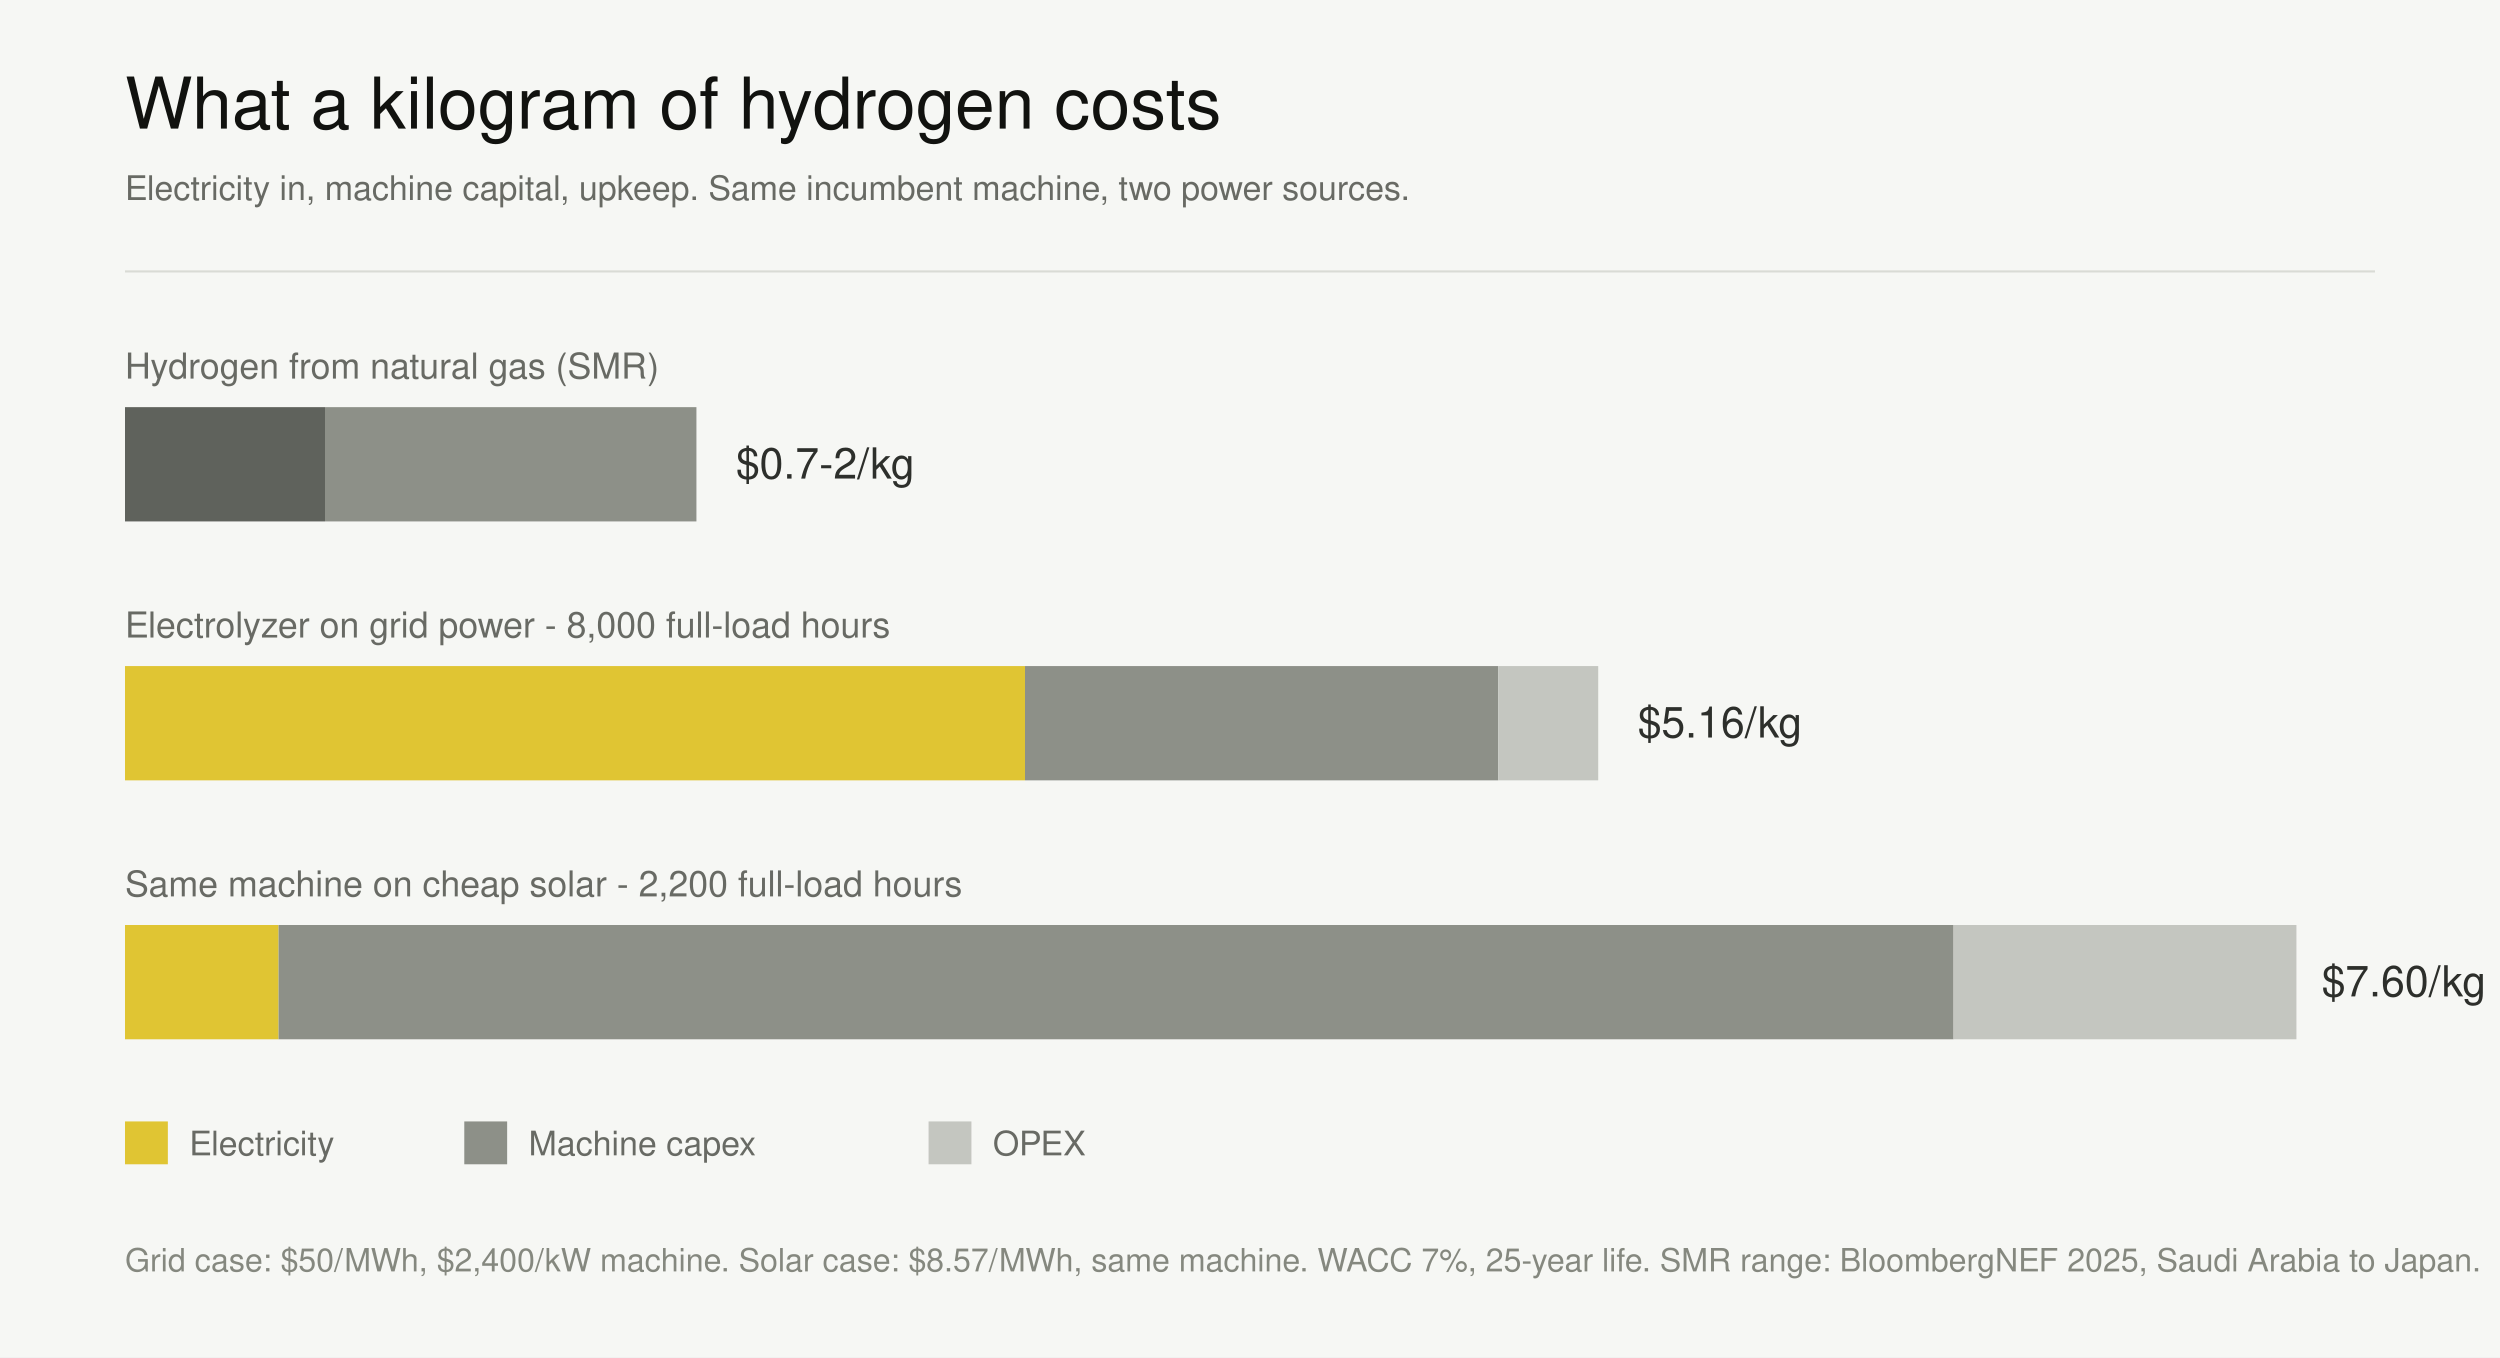
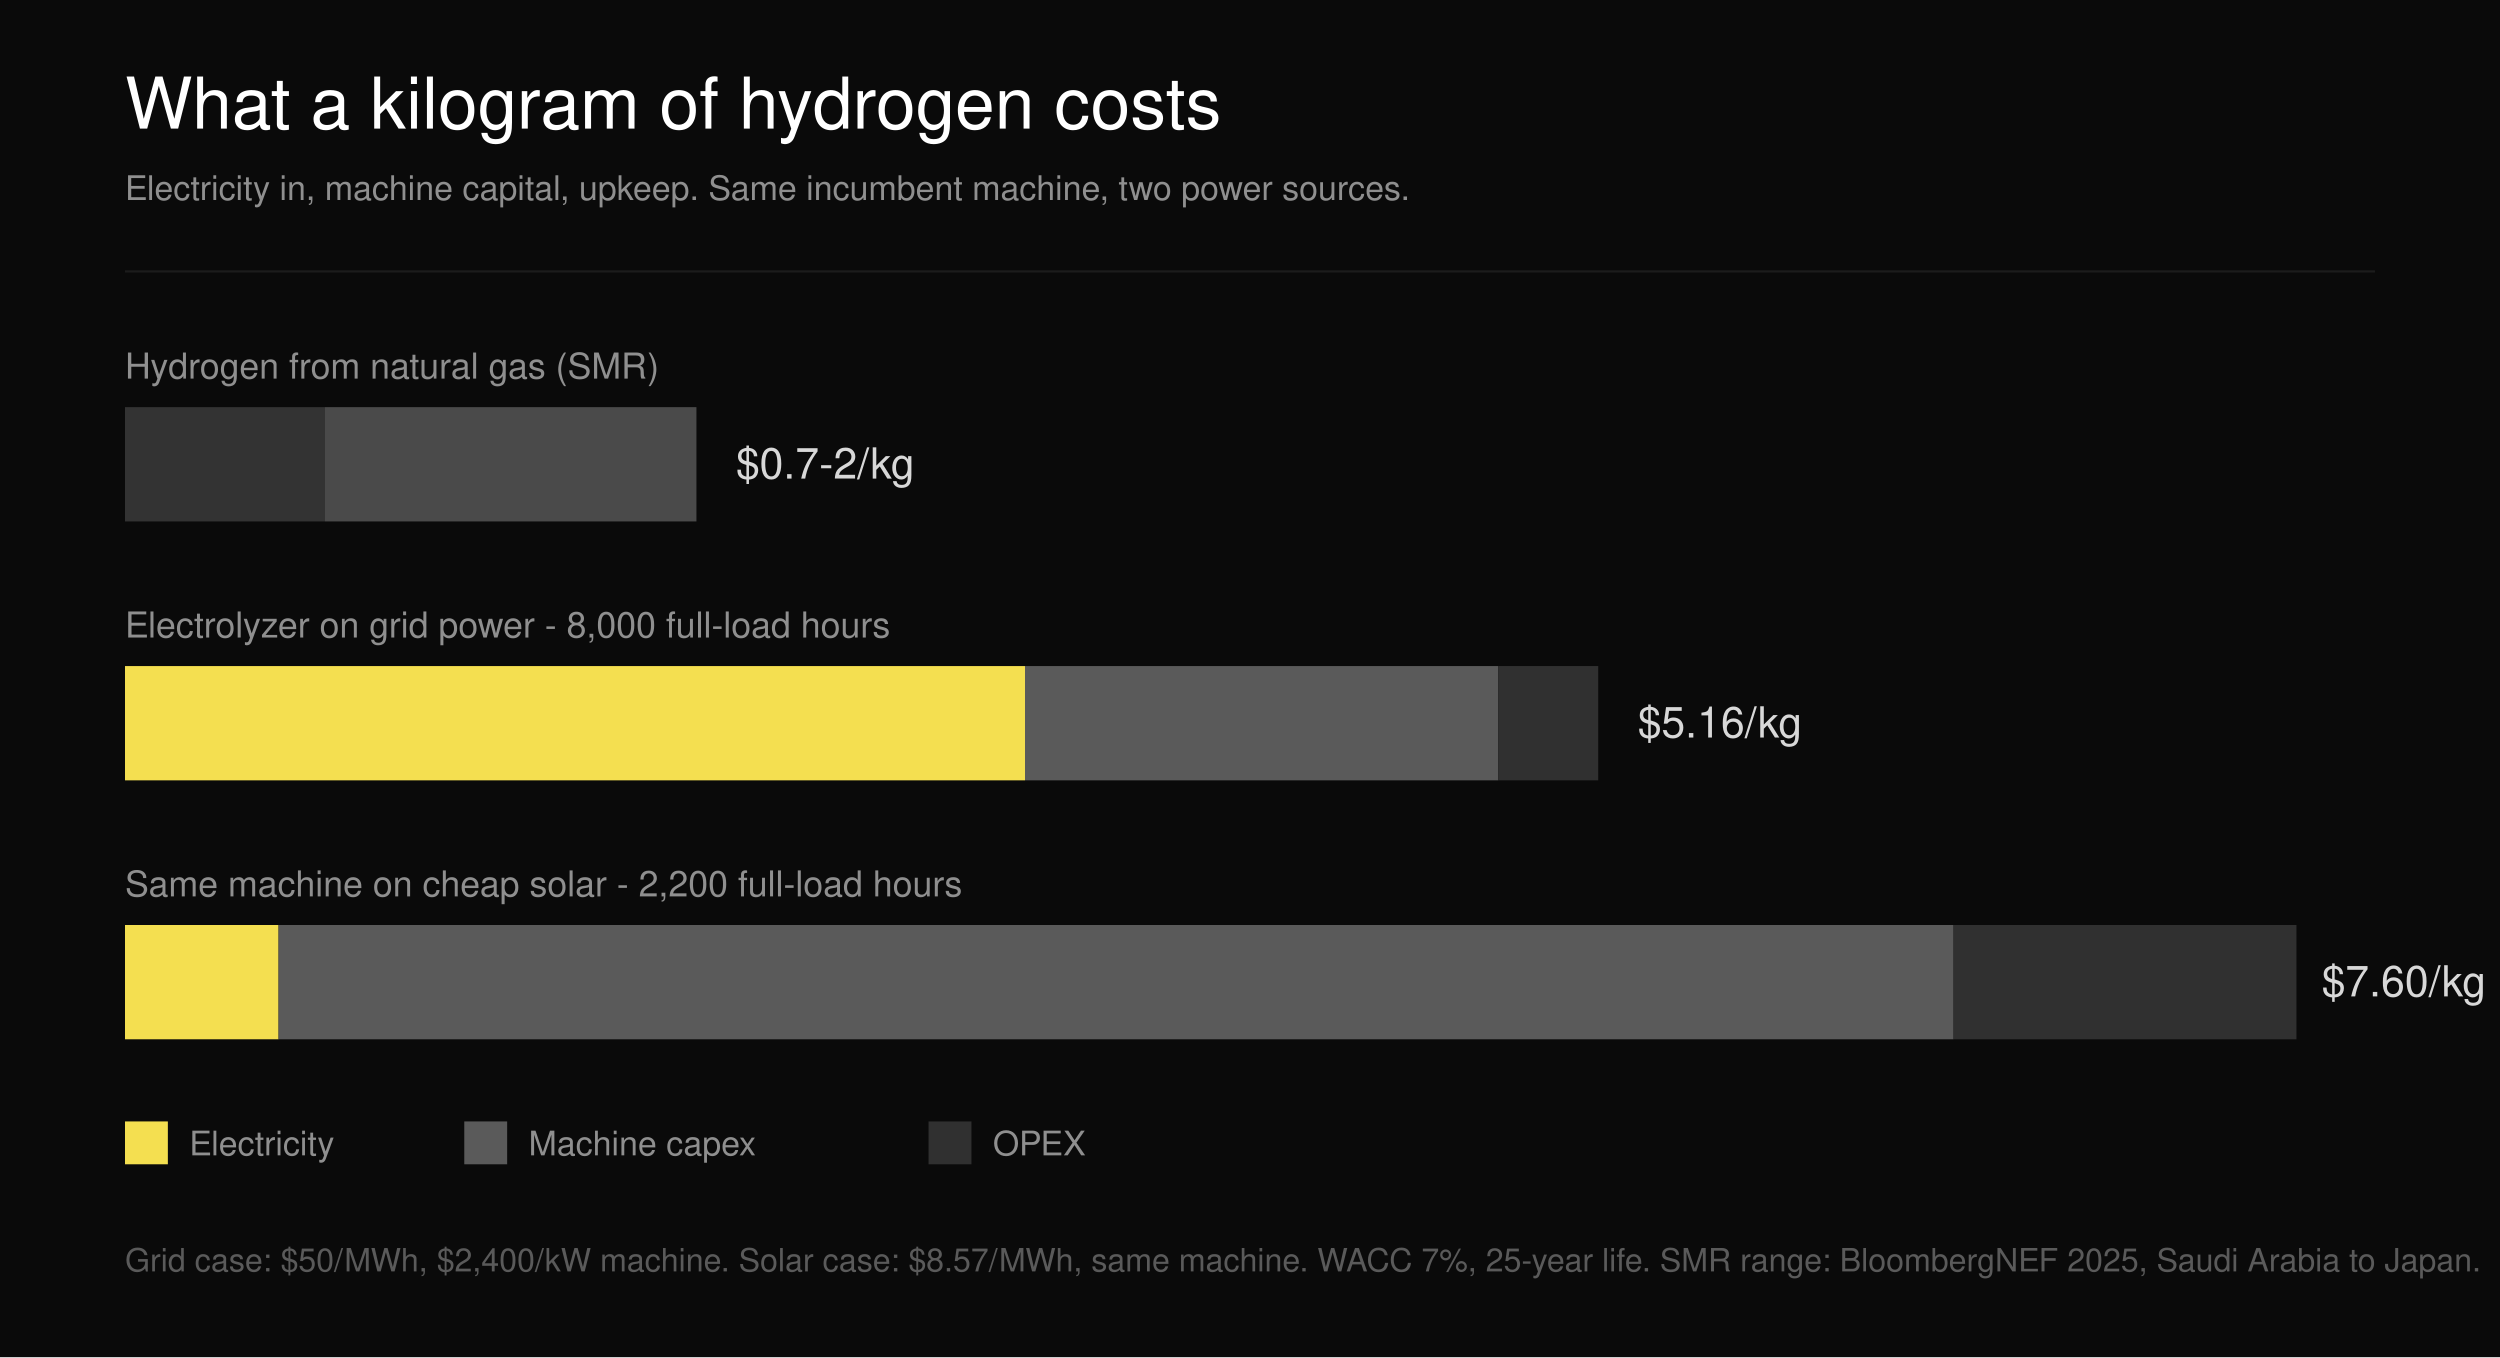
<svg xmlns="http://www.w3.org/2000/svg" viewBox="0 0 1400 760" role="img" aria-labelledby="lcoh-title lcoh-desc">
  <style>
    text { font-family: 'Helvetica Neue', Helvetica, Arial, sans-serif; font-weight: 400; }
-     .bg { fill: #F6F7F4; }
-     .rule { stroke: #D9DBD5; stroke-width: 1.2; }
-     .elec { fill: #E0C533; }
-     .capex { fill: #8D9088; }
-     .opex { fill: #C4C6C0; }
-     .smr-lo { fill: #5F625C; }
-     .smr-hi { fill: #8D9088; }
-     .title { fill: #11120F; font-size: 40px; }
-     .sub { fill: #686A64; font-size: 19px; }
-     .label { fill: #686A64; font-size: 20px; }
-     .value { fill: #2D2F2B; font-size: 24px; }
-     .note { fill: #85887F; font-size: 18px; }
-     .legend { fill: #686A64; font-size: 19px; }
+     .bg { fill: #0a0a0a; }
+     .rule { stroke: #1c1c1c; stroke-width: 1.2; }
+     .elec { fill: #F4DF50; }
+     .capex { fill: #5a5a5a; }
+     .opex { fill: #303030; }
+     .smr-lo { fill: #333333; }
+     .smr-hi { fill: #4a4a4a; }
+     .title { fill: #ffffff; font-size: 40px; }
+     .sub { fill: #8f8f8f; font-size: 19px; }
+     .label { fill: #8f8f8f; font-size: 20px; }
+     .value { fill: #d8d8d8; font-size: 24px; }
+     .note { fill: #5a5a5a; font-size: 18px; }
+     .legend { fill: #8f8f8f; font-size: 19px; }
  </style>
  <rect class="bg" width="1400" height="760" />
  <text class="title" x="70" y="72">What a kilogram of hydrogen costs</text>
  <text class="sub" x="70" y="112">Electricity in, machine capital, upkeep. Same incumbent machine, two power sources.</text>
  <line class="rule" x1="70" x2="1330" y1="152" y2="152" />
  <text class="label" x="70" y="212">Hydrogen from natural gas (SMR)</text>
  <rect class="smr-lo" x="70" y="228" width="112" height="64" />
  <rect class="smr-hi" x="182" y="228" width="208" height="64" />
  <text class="value" x="412" y="268">$0.7-2/kg</text>
  <text class="label" x="70" y="357">Electrolyzer on grid power - 8,000 full-load hours</text>
  <rect class="elec" x="70" y="373" width="504" height="64" />
  <rect class="capex" x="574" y="373" width="265" height="64" />
  <rect class="opex" x="839" y="373" width="56" height="64" />
  <text class="value" x="917" y="413">$5.16/kg</text>
  <text class="label" x="70" y="502">Same machine on cheap solar - 2,200 full-load hours</text>
  <rect class="elec" x="70" y="518" width="86" height="64" />
  <rect class="capex" x="156" y="518" width="938" height="64" />
  <rect class="opex" x="1094" y="518" width="192" height="64" />
  <text class="value" x="1300" y="558">$7.60/kg</text>
  <rect class="elec" x="70" y="628" width="24" height="24" />
  <text class="legend" x="106" y="647">Electricity</text>
  <rect class="capex" x="260" y="628" width="24" height="24" />
  <text class="legend" x="296" y="647">Machine capex</text>
  <rect class="opex" x="520" y="628" width="24" height="24" />
  <text class="legend" x="556" y="647">OPEX</text>
  <text class="note" x="70" y="712">Grid case: $50/MWh, $2,400/kW machine. Solar case: $8.57/MWh, same machine. WACC 7%, 25-year life. SMR range: BloombergNEF 2025, Saudi Arabia to Japan.</text>
</svg>
